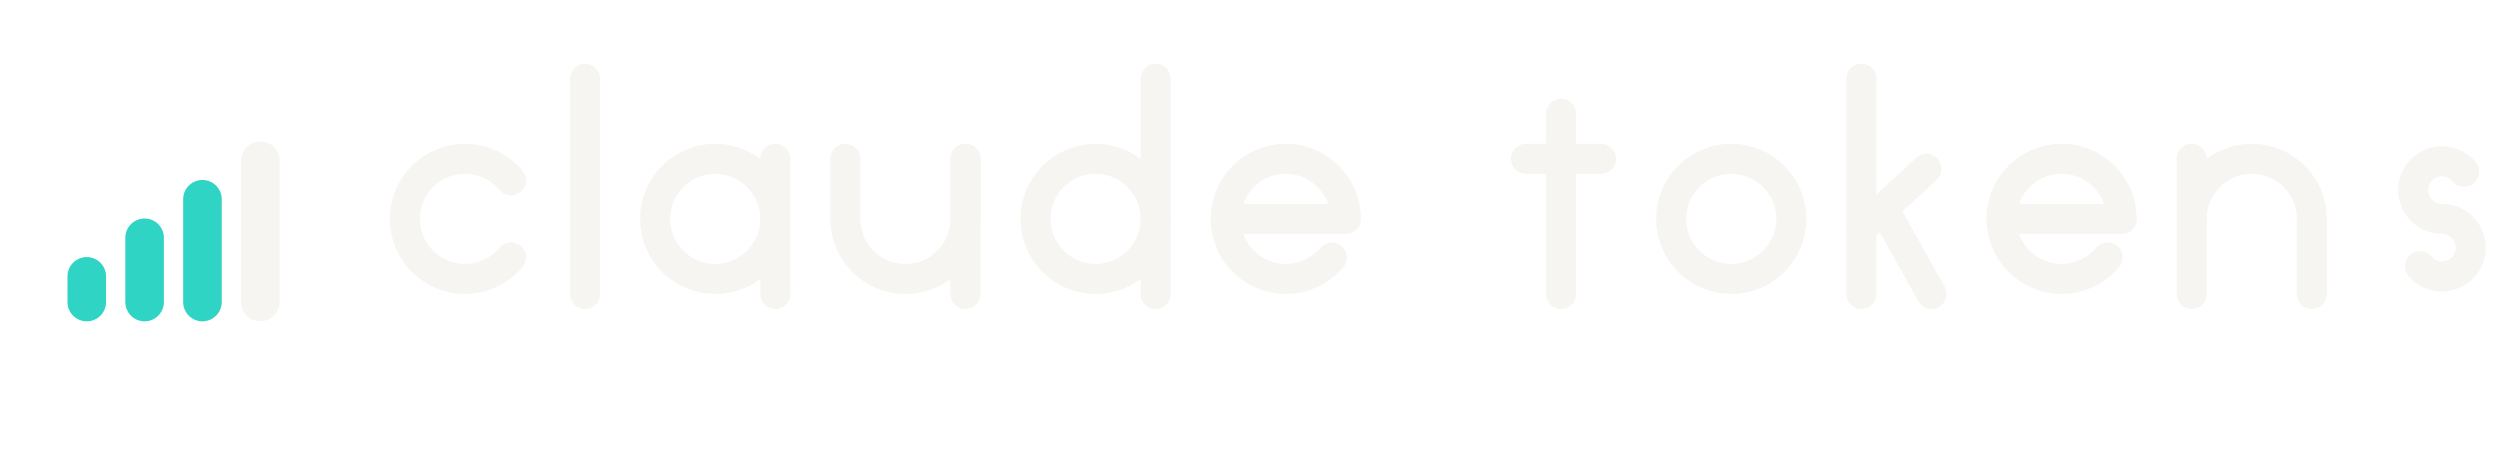
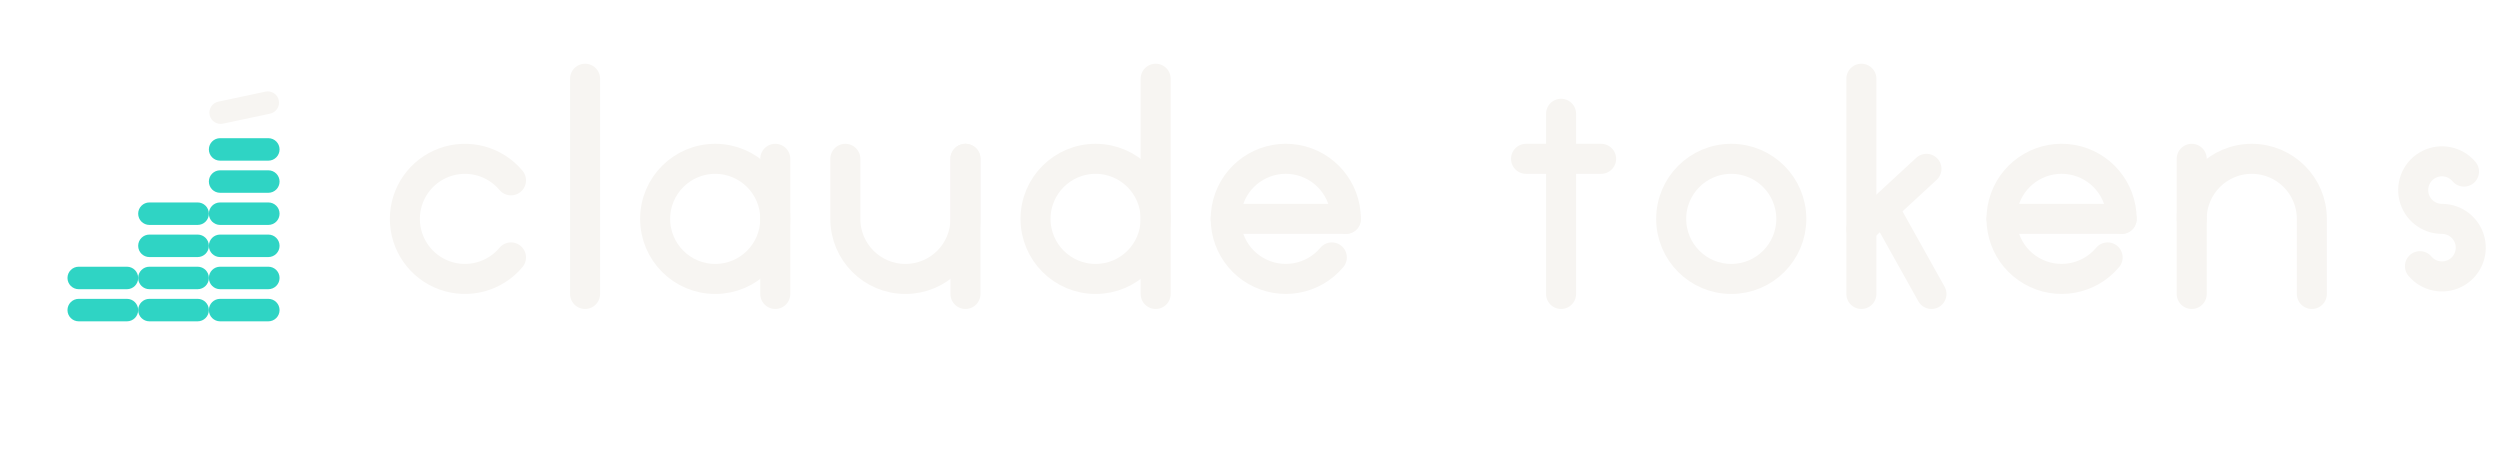
<svg xmlns="http://www.w3.org/2000/svg" viewBox="0 0 778 140" width="778" height="140">
  <g transform="translate(6,22)">
-     <rect x="15" y="58" width="12" height="20" rx="6" fill="#2FD4C4" />
-     <rect x="33" y="46" width="12" height="32" rx="6" fill="#2FD4C4" />
-     <rect x="51" y="34" width="12" height="44" rx="6" fill="#2FD4C4" />
-     <rect x="72" y="25" width="6" height="50" rx="3" fill="none" stroke="#F7F5F2" stroke-width="6" />
+     <rect x="15" y="71" width="22" height="7" rx="3.5" fill="#2FD4C4" />
+     <rect x="15" y="61" width="22" height="7" rx="3.5" fill="#2FD4C4" />
+     <rect x="37" y="71" width="22" height="7" rx="3.5" fill="#2FD4C4" />
+     <rect x="37" y="61" width="22" height="7" rx="3.5" fill="#2FD4C4" />
+     <rect x="37" y="51" width="22" height="7" rx="3.5" fill="#2FD4C4" />
+     <rect x="37" y="41" width="22" height="7" rx="3.5" fill="#2FD4C4" />
+     <rect x="59" y="71" width="22" height="7" rx="3.5" fill="#2FD4C4" />
+     <rect x="59" y="61" width="22" height="7" rx="3.5" fill="#2FD4C4" />
+     <rect x="59" y="51" width="22" height="7" rx="3.5" fill="#2FD4C4" />
+     <rect x="59" y="41" width="22" height="7" rx="3.5" fill="#2FD4C4" />
+     <rect x="59" y="31" width="22" height="7" rx="3.5" fill="#2FD4C4" />
+     <rect x="59" y="21" width="22" height="7" rx="3.5" fill="#2FD4C4" />
+     <rect x="59" y="8" width="22" height="7" rx="3.5" fill="#F7F5F2" transform="rotate(-12 70 11.5)" />
  </g>
  <g transform="translate(126,13.6) scale(0.7788)">
    <g fill="none" stroke="#F7F5F2" stroke-width="12" stroke-linecap="round" stroke-linejoin="round">
      <path transform="translate(0,0)" d="M 42.4,54.6 A 24,24 0 1 0 42.4,85.4" />
      <path transform="translate(72,0)" d="M 0,14 L 0,100" />
      <path transform="translate(100,0)" d="M 24,70 m -24,0 a 24,24 0 1 1 48,0 a 24,24 0 1 1 -48,0" />
      <path transform="translate(100,0)" d="M 48,46 L 48,100" />
      <path transform="translate(176,0)" d="M 0,46 L 0,70 A 24,24 0 0 0 48,70 L 48,46" />
      <path transform="translate(176,0)" d="M 48,46 L 48,100" />
      <path transform="translate(252,0)" d="M 24,70 m -24,0 a 24,24 0 1 1 48,0 a 24,24 0 1 1 -48,0" />
      <path transform="translate(252,0)" d="M 48,14 L 48,100" />
      <path transform="translate(328,0)" d="M 48,70 L 0,70" />
      <path transform="translate(328,0)" d="M 48,70 A 24,24 0 1 0 42.4,85.4" />
      <path transform="translate(448,0)" d="M 14,28 L 14,100" />
      <path transform="translate(448,0)" d="M 0,46 L 30,46" />
      <path transform="translate(506,0)" d="M 24,70 m -24,0 a 24,24 0 1 1 48,0 a 24,24 0 1 1 -48,0" />
      <path transform="translate(582,0)" d="M 0,14 L 0,100" />
      <path transform="translate(582,0)" d="M 26,50 L 0,74" />
      <path transform="translate(582,0)" d="M 9,66 L 28,100" />
      <path transform="translate(638,0)" d="M 48,70 L 0,70" />
      <path transform="translate(638,0)" d="M 48,70 A 24,24 0 1 0 42.4,85.4" />
      <path transform="translate(714,0)" d="M 0,46 L 0,100" />
      <path transform="translate(714,0)" d="M 0,70 A 24,24 0 0 1 48,70 L 48,100" />
      <path transform="translate(790,0)" d="M 32.8,51.1 A 11.5,11.5 0 1 0 24,70 A 11.5,11.5 0 1 1 15.2,88.9" />
    </g>
  </g>
</svg>
